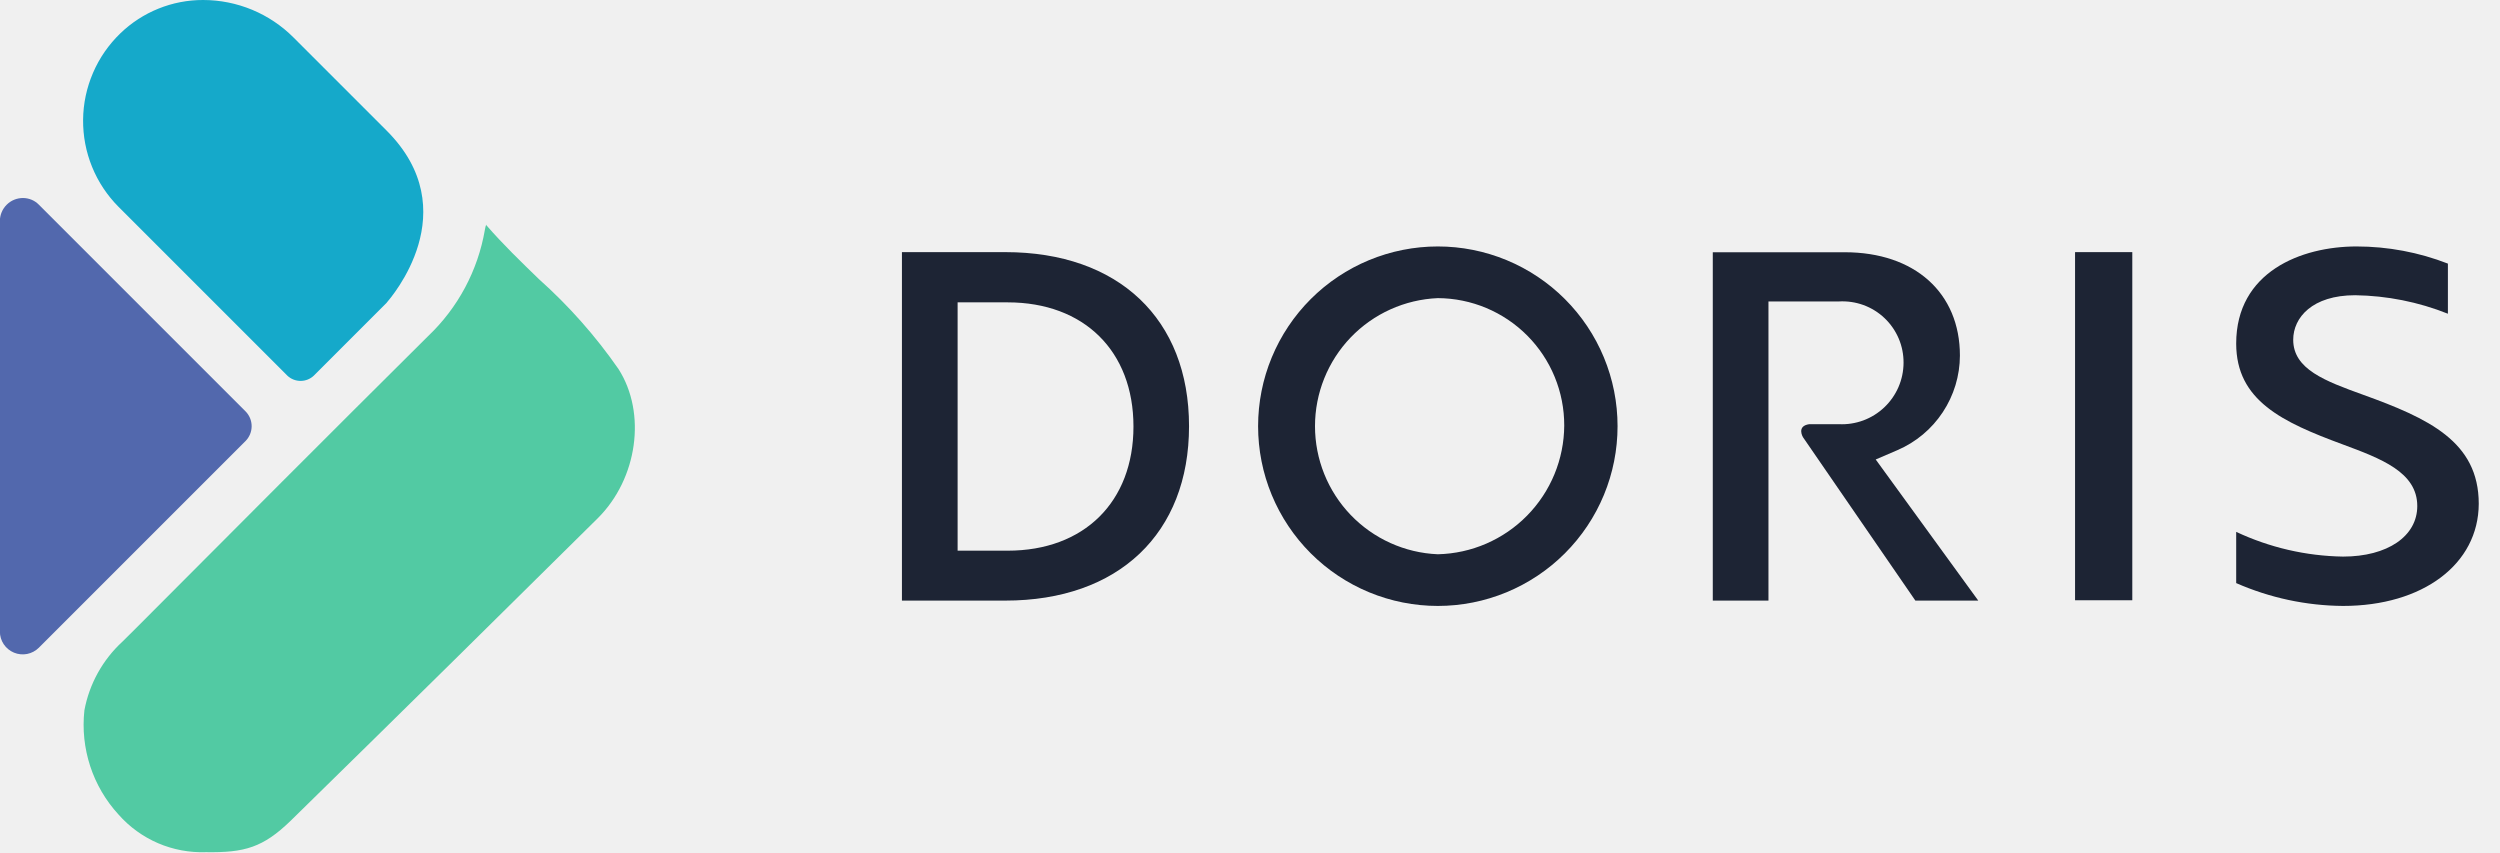
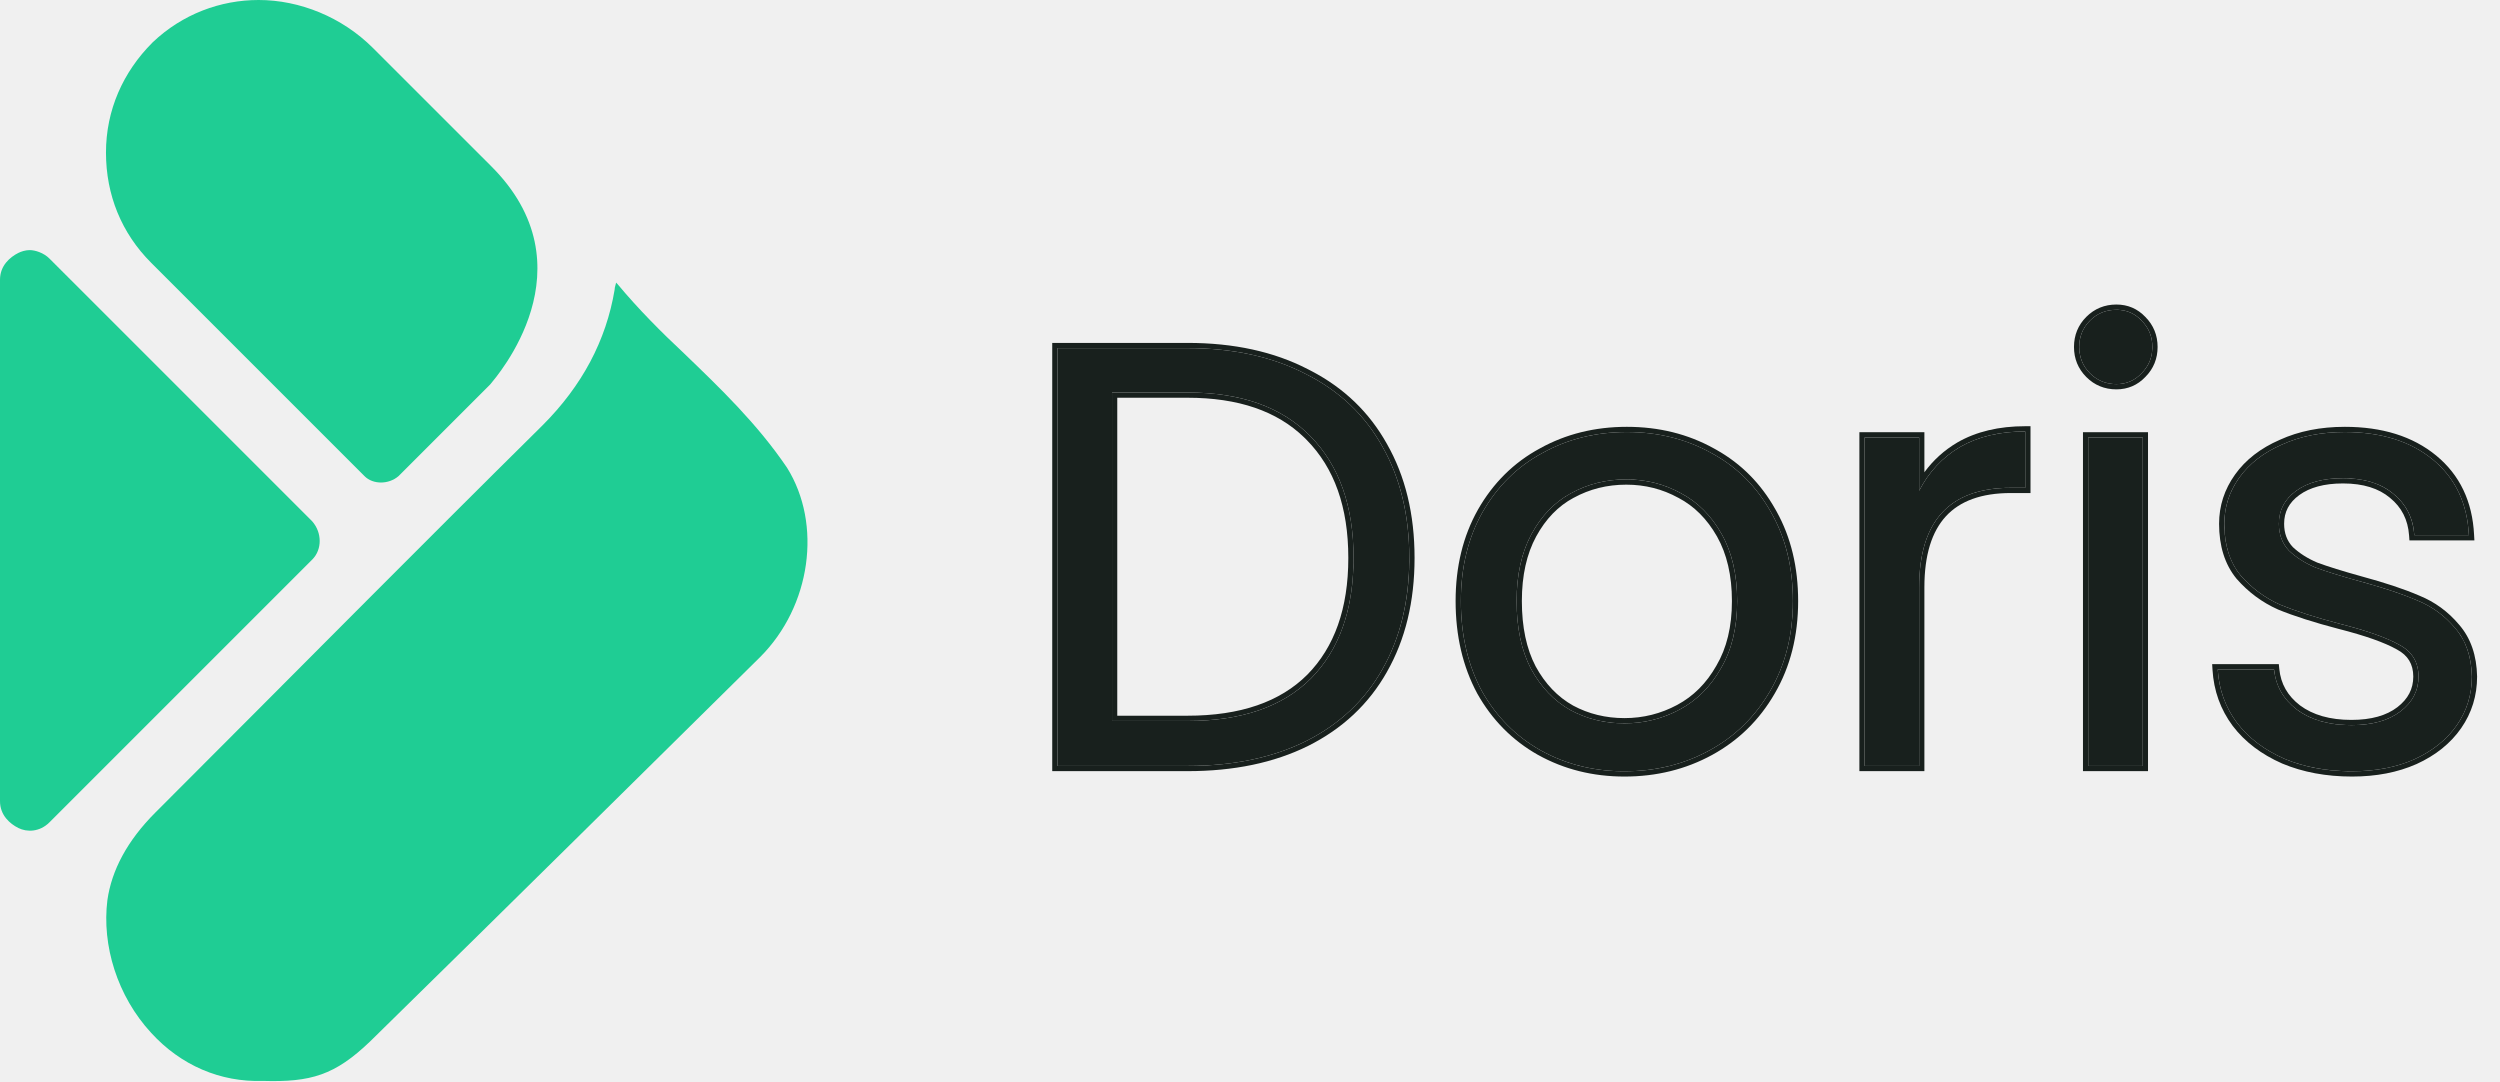
- <svg xmlns="http://www.w3.org/2000/svg" width="88" height="30" viewBox="0 0 88 30" fill="none">
-   <g clip-path="url(#clip0_163_263)">
-     <path d="M13.606 4.594L10.333 1.321C9.916 0.903 9.421 0.571 8.875 0.344C8.33 0.118 7.745 0.001 7.154 1.93118e-05C6.065 -0.003 5.017 0.419 4.234 1.176C3.825 1.571 3.498 2.043 3.274 2.565C3.049 3.087 2.93 3.649 2.925 4.217C2.92 4.786 3.027 5.35 3.242 5.876C3.456 6.402 3.774 6.881 4.175 7.283L10.114 13.222C10.24 13.342 10.407 13.408 10.58 13.408C10.754 13.408 10.921 13.342 11.047 13.222L13.602 10.666C13.763 10.474 16.437 7.421 13.606 4.594Z" fill="#15A9CA" />
-     <path d="M18.969 9.824C18.346 9.22 17.699 8.597 17.115 7.922V7.899C17.094 7.96 17.078 8.023 17.068 8.087C16.823 9.52 16.12 10.835 15.065 11.835C11.619 15.257 8.134 18.753 4.763 22.136L4.308 22.587C3.613 23.227 3.144 24.074 2.971 25.002C2.898 25.664 2.968 26.333 3.174 26.966C3.381 27.599 3.721 28.18 4.171 28.671C4.555 29.107 5.031 29.451 5.564 29.681C6.098 29.91 6.676 30.017 7.256 29.996C8.6 30.016 9.255 29.839 10.235 28.887C14.155 25.049 18.075 21.18 21.043 18.24C22.442 16.848 22.764 14.543 21.772 12.991C20.965 11.829 20.024 10.766 18.969 9.824Z" fill="#52CAA3" />
-     <path d="M-0.004 7.773V22.23C-0.004 22.39 0.043 22.545 0.131 22.677C0.22 22.809 0.345 22.912 0.492 22.973C0.639 23.034 0.801 23.05 0.957 23.019C1.113 22.988 1.256 22.911 1.368 22.799L8.644 15.523C8.781 15.385 8.858 15.197 8.858 15.002C8.858 14.807 8.781 14.619 8.644 14.481L1.368 7.205C1.295 7.13 1.208 7.071 1.112 7.031C1.015 6.991 0.912 6.97 0.808 6.97C0.594 6.97 0.388 7.054 0.237 7.205C0.085 7.355 -0.002 7.56 -0.004 7.773Z" fill="#5268AD" />
-     <path d="M31.748 21.141V8.875H35.386C39.373 8.875 41.854 11.227 41.854 15.002C41.854 18.777 39.373 21.141 35.386 21.141H31.748ZM33.708 19.384H35.468C38.161 19.384 39.898 17.668 39.898 15.014C39.898 12.36 38.161 10.643 35.468 10.643H33.708V19.384Z" fill="#1D2434" />
-     <path d="M50.612 21.329C49.781 21.329 48.958 21.165 48.19 20.847C47.423 20.529 46.725 20.063 46.138 19.476C45.55 18.888 45.084 18.191 44.766 17.423C44.448 16.656 44.285 15.833 44.285 15.002C44.285 14.171 44.448 13.348 44.766 12.581C45.084 11.813 45.55 11.116 46.138 10.528C46.725 9.941 47.423 9.475 48.19 9.157C48.958 8.839 49.781 8.675 50.612 8.675C51.443 8.675 52.265 8.839 53.033 9.157C53.8 9.475 54.498 9.941 55.085 10.528C55.673 11.116 56.139 11.813 56.457 12.581C56.775 13.348 56.938 14.171 56.938 15.002C56.938 15.833 56.775 16.656 56.457 17.423C56.139 18.191 55.673 18.888 55.085 19.476C54.498 20.063 53.8 20.529 53.033 20.847C52.265 21.165 51.443 21.329 50.612 21.329ZM50.612 10.494C49.449 10.543 48.349 11.039 47.543 11.879C46.738 12.719 46.288 13.838 46.288 15.002C46.288 16.166 46.738 17.285 47.543 18.125C48.349 18.965 49.449 19.462 50.612 19.51C51.797 19.483 52.925 18.994 53.756 18.147C54.587 17.301 55.055 16.164 55.061 14.979C55.064 13.794 54.597 12.657 53.763 11.816C52.929 10.976 51.796 10.5 50.612 10.494Z" fill="#1D2434" />
-     <path d="M75.057 8.875H73.042V21.129H75.057V8.875Z" fill="#1D2434" />
-     <path d="M82.474 21.329C81.179 21.319 79.9 21.045 78.714 20.525V18.722C79.892 19.274 81.173 19.571 82.474 19.592C84.042 19.592 85.088 18.875 85.088 17.813C85.088 16.617 83.81 16.143 82.458 15.641C80.337 14.857 78.714 14.1 78.714 12.093C78.714 9.573 80.996 8.675 82.952 8.675C84.052 8.676 85.141 8.88 86.166 9.279V11.043C85.127 10.628 84.02 10.408 82.901 10.392C81.396 10.392 80.721 11.176 80.721 11.96C80.721 12.999 81.85 13.414 83.175 13.893C85.488 14.728 87.252 15.543 87.252 17.734C87.244 19.859 85.284 21.329 82.474 21.329Z" fill="#1D2434" />
-     <path d="M66.025 16.174L66.79 15.845C67.441 15.565 67.996 15.101 68.386 14.509C68.777 13.918 68.987 13.225 68.989 12.517C68.989 10.306 67.397 8.879 64.935 8.879H60.29V21.141H62.25V10.611H64.728C65.021 10.594 65.316 10.637 65.592 10.737C65.869 10.838 66.122 10.995 66.335 11.197C66.549 11.4 66.718 11.644 66.834 11.915C66.949 12.185 67.007 12.477 67.005 12.771C67.004 13.065 66.943 13.355 66.827 13.624C66.71 13.893 66.541 14.136 66.328 14.338C66.115 14.54 65.863 14.697 65.588 14.799C65.313 14.9 65.02 14.946 64.728 14.931H63.685C63.226 14.998 63.465 15.39 63.465 15.39L67.421 21.141H69.635L66.025 16.174Z" fill="#1D2434" />
-   </g>
-   <defs>
-     <clipPath id="clip0_163_263">
-       <rect width="87.244" height="30" fill="white" />
-     </clipPath>
-   </defs>
+ <svg xmlns="http://www.w3.org/2000/svg" width="74" height="32" viewBox="0 0 74 32" fill="none">
+   <path d="M14.513 4.893L11.041 1.422C10.121 0.502 8.867 7.62939e-06 7.654 7.62939e-06C6.525 7.62939e-06 5.395 0.418 4.517 1.255C3.639 2.133 3.137 3.262 3.137 4.517C3.137 5.772 3.597 6.901 4.475 7.779L10.791 14.095C11.041 14.345 11.502 14.345 11.794 14.095L14.513 11.376C14.68 11.167 17.566 7.905 14.513 4.893Z" fill="#1FCD94" />
+   <path d="M20.243 10.456C19.573 9.829 18.904 9.159 18.277 8.407C18.277 8.407 18.277 8.407 18.235 8.365C18.235 8.407 18.193 8.49 18.193 8.574C17.942 10.079 17.231 11.418 16.06 12.589C12.38 16.228 8.657 19.992 5.061 23.588L4.601 24.049C3.764 24.885 3.304 25.763 3.179 26.642C3.011 27.98 3.471 29.486 4.475 30.573C5.353 31.535 6.524 32.037 7.779 31.995C9.201 32.037 9.912 31.828 10.958 30.824C15.14 26.725 19.323 22.585 22.501 19.448C24.007 17.942 24.341 15.517 23.296 13.844C22.417 12.547 21.33 11.502 20.243 10.456Z" fill="#1FCD94" />
+   <path d="M0 8.281V23.714C0 24.132 0.293 24.383 0.544 24.509C0.795 24.634 1.171 24.634 1.464 24.341L9.243 16.562C9.536 16.269 9.536 15.768 9.243 15.433L1.464 7.654C1.297 7.486 1.046 7.403 0.878 7.403C0.753 7.403 0.627 7.445 0.544 7.486C0.293 7.612 0 7.863 0 8.281Z" fill="#1FCD94" />
+   <path d="M69.619 22.83C68.874 22.83 68.206 22.706 67.614 22.458C67.023 22.198 66.556 21.843 66.213 21.393C65.87 20.932 65.68 20.406 65.645 19.814H67.313C67.36 20.299 67.585 20.695 67.987 21.003C68.401 21.311 68.939 21.464 69.601 21.464C70.216 21.464 70.701 21.328 71.056 21.056C71.411 20.784 71.588 20.441 71.588 20.027C71.588 19.602 71.399 19.288 71.021 19.087C70.642 18.874 70.057 18.667 69.264 18.466C68.543 18.277 67.951 18.087 67.49 17.898C67.041 17.697 66.65 17.407 66.319 17.029C66 16.639 65.84 16.13 65.84 15.503C65.84 15.007 65.988 14.551 66.284 14.137C66.579 13.723 66.999 13.398 67.543 13.161C68.087 12.913 68.708 12.789 69.406 12.789C70.482 12.789 71.352 13.061 72.014 13.605C72.676 14.149 73.031 14.894 73.079 15.84H71.464C71.429 15.332 71.222 14.924 70.843 14.616C70.477 14.309 69.98 14.155 69.353 14.155C68.773 14.155 68.312 14.279 67.969 14.527C67.626 14.776 67.455 15.101 67.455 15.503C67.455 15.823 67.555 16.089 67.756 16.302C67.969 16.503 68.229 16.668 68.537 16.798C68.856 16.917 69.294 17.053 69.85 17.206C70.547 17.396 71.115 17.585 71.553 17.774C71.99 17.951 72.363 18.224 72.671 18.59C72.99 18.957 73.155 19.436 73.167 20.027C73.167 20.559 73.019 21.038 72.724 21.464C72.428 21.89 72.008 22.227 71.464 22.476C70.932 22.712 70.317 22.83 69.619 22.83Z" fill="#18201D" />
+   <path d="M67.453 19.659L67.467 19.799C67.51 20.239 67.712 20.597 68.081 20.88C68.461 21.162 68.964 21.309 69.601 21.309V21.464L69.478 21.462C68.872 21.444 68.375 21.291 67.987 21.003C67.585 20.695 67.36 20.299 67.312 19.814H65.645C65.68 20.406 65.87 20.932 66.213 21.393C66.556 21.843 67.023 22.198 67.614 22.458C68.168 22.691 68.79 22.814 69.48 22.829L69.619 22.83C70.317 22.83 70.932 22.712 71.464 22.476C72.008 22.227 72.428 21.89 72.724 21.464C73.019 21.038 73.167 20.559 73.167 20.027C73.155 19.436 72.99 18.957 72.67 18.59C72.363 18.224 71.99 17.951 71.553 17.774C71.17 17.608 70.687 17.443 70.105 17.277L69.85 17.206C69.294 17.053 68.856 16.917 68.537 16.798C68.229 16.668 67.969 16.503 67.756 16.302C67.555 16.089 67.454 15.822 67.454 15.503C67.454 15.126 67.605 14.817 67.907 14.575L67.969 14.527C68.312 14.279 68.773 14.155 69.353 14.155L69.469 14.157C70.041 14.175 70.499 14.328 70.843 14.616C71.21 14.914 71.415 15.306 71.46 15.793L71.464 15.84H73.078C73.033 14.924 72.698 14.196 72.075 13.656L72.014 13.605C71.352 13.061 70.482 12.789 69.406 12.789C68.708 12.789 68.087 12.913 67.543 13.161C66.999 13.398 66.579 13.723 66.284 14.137L66.23 14.215C65.97 14.608 65.84 15.037 65.84 15.503L65.842 15.619C65.861 16.193 66.02 16.663 66.319 17.029C66.65 17.407 67.04 17.697 67.49 17.898C67.951 18.087 68.543 18.277 69.264 18.466C70.056 18.667 70.642 18.874 71.02 19.087C71.399 19.288 71.588 19.602 71.588 20.027C71.588 20.441 71.411 20.784 71.056 21.056C70.701 21.328 70.216 21.464 69.601 21.464V21.309C70.195 21.309 70.642 21.178 70.962 20.933C71.281 20.688 71.433 20.389 71.433 20.027C71.433 19.838 71.391 19.682 71.313 19.553C71.236 19.424 71.116 19.314 70.948 19.224L70.944 19.222C70.584 19.02 70.014 18.817 69.226 18.616L69.225 18.616C68.499 18.426 67.901 18.235 67.431 18.042L67.429 18.041L67.427 18.04C66.956 17.83 66.548 17.526 66.202 17.131L66.2 17.129L66.199 17.127C65.852 16.703 65.685 16.157 65.685 15.503C65.685 14.973 65.843 14.487 66.157 14.047C66.471 13.607 66.914 13.266 67.479 13.02C68.046 12.761 68.69 12.634 69.406 12.634C70.509 12.634 71.416 12.913 72.112 13.485C72.812 14.06 73.184 14.848 73.233 15.832L73.242 15.995H71.319L71.309 15.851C71.276 15.383 71.088 15.016 70.745 14.737L70.743 14.735C70.412 14.457 69.955 14.31 69.353 14.31C68.794 14.31 68.368 14.43 68.06 14.653C67.755 14.874 67.61 15.154 67.61 15.503C67.61 15.786 67.697 16.012 67.867 16.193C68.063 16.377 68.305 16.531 68.595 16.654C68.908 16.77 69.339 16.904 69.89 17.057C70.59 17.246 71.165 17.437 71.611 17.63C72.072 17.817 72.464 18.104 72.787 18.488H72.787C73.136 18.888 73.31 19.405 73.322 20.024V20.027C73.322 20.59 73.165 21.1 72.851 21.553C72.537 22.005 72.094 22.359 71.528 22.617L71.527 22.617C70.971 22.864 70.334 22.986 69.619 22.986C68.856 22.986 68.167 22.858 67.554 22.601L67.553 22.601L67.552 22.6C66.94 22.331 66.45 21.961 66.089 21.488L66.088 21.487L66.088 21.486C65.726 21 65.527 20.444 65.49 19.824L65.48 19.659H67.453Z" fill="#18201D" />
+   <path d="M62.645 11.37C62.338 11.37 62.077 11.263 61.864 11.05C61.652 10.837 61.545 10.577 61.545 10.27C61.545 9.962 61.652 9.702 61.864 9.489C62.077 9.276 62.338 9.17 62.645 9.17C62.941 9.17 63.189 9.276 63.39 9.489C63.603 9.702 63.71 9.962 63.71 10.27C63.71 10.577 63.603 10.837 63.39 11.05C63.189 11.263 62.941 11.37 62.645 11.37ZM63.426 12.948V22.671H61.811V12.948H63.426Z" fill="#18201D" />
+   <path d="M63.426 12.948H61.811V22.671H63.426V12.948ZM63.71 10.27C63.71 9.962 63.603 9.702 63.39 9.489C63.202 9.289 62.972 9.183 62.7 9.171L62.645 9.17C62.338 9.17 62.077 9.276 61.864 9.489L61.826 9.529C61.639 9.735 61.545 9.981 61.545 10.27L61.546 10.327C61.559 10.609 61.665 10.851 61.864 11.05C62.064 11.25 62.305 11.356 62.588 11.368L62.645 11.37C62.941 11.37 63.189 11.263 63.39 11.05C63.59 10.851 63.696 10.609 63.708 10.327L63.71 10.27ZM63.581 22.826H61.656V12.793H63.581V22.826ZM63.865 10.27C63.865 10.616 63.744 10.915 63.503 11.157C63.272 11.401 62.983 11.525 62.645 11.525C62.297 11.525 61.997 11.403 61.755 11.16C61.512 10.917 61.39 10.617 61.39 10.27C61.39 9.922 61.512 9.622 61.755 9.379C61.997 9.137 62.297 9.014 62.645 9.014C62.983 9.014 63.272 9.138 63.503 9.382H63.503C63.744 9.625 63.865 9.923 63.865 10.27Z" fill="#18201D" />
+   <path d="M56.807 14.527C57.091 13.972 57.493 13.54 58.014 13.232C58.546 12.925 59.191 12.771 59.947 12.771V14.439H59.522C57.712 14.439 56.807 15.42 56.807 17.384V22.671H55.193V12.948H56.807V14.527Z" fill="#18201D" />
+   <path d="M56.807 17.384C56.807 15.451 57.684 14.47 59.438 14.44L59.522 14.439H59.947V12.771C59.191 12.771 58.546 12.925 58.014 13.232C57.493 13.54 57.091 13.972 56.807 14.527V12.948H55.193V22.671H56.807V17.384ZM56.962 13.979C57.224 13.621 57.548 13.327 57.935 13.099L57.936 13.098C58.497 12.774 59.169 12.616 59.947 12.616H60.103V14.594H59.522C58.644 14.594 58.014 14.832 57.6 15.28C57.184 15.732 56.962 16.423 56.962 17.384V22.826H55.038V12.793H56.962V13.979Z" fill="#18201D" />
+   <path d="M48.085 22.83C47.174 22.83 46.346 22.623 45.601 22.209C44.868 21.796 44.288 21.21 43.862 20.453C43.449 19.684 43.242 18.797 43.242 17.792C43.242 16.798 43.455 15.923 43.88 15.166C44.318 14.397 44.909 13.812 45.654 13.41C46.4 12.996 47.233 12.789 48.156 12.789C49.078 12.789 49.912 12.996 50.657 13.41C51.403 13.812 51.988 14.392 52.414 15.148C52.851 15.905 53.07 16.787 53.07 17.792C53.07 18.797 52.846 19.684 52.396 20.453C51.958 21.21 51.361 21.796 50.604 22.209C49.847 22.623 49.008 22.83 48.085 22.83ZM48.085 21.411C48.664 21.411 49.209 21.275 49.717 21.003C50.226 20.731 50.634 20.323 50.941 19.779C51.261 19.235 51.42 18.573 51.42 17.792C51.42 17.011 51.267 16.349 50.959 15.805C50.651 15.261 50.249 14.859 49.753 14.598C49.256 14.326 48.718 14.19 48.138 14.19C47.547 14.19 47.003 14.326 46.506 14.598C46.021 14.859 45.631 15.261 45.335 15.805C45.039 16.349 44.892 17.011 44.892 17.792C44.892 18.584 45.033 19.253 45.317 19.797C45.613 20.341 46.003 20.749 46.488 21.021C46.973 21.281 47.505 21.411 48.085 21.411Z" fill="#18201D" />
+   <path d="M53.07 17.792C53.07 16.787 52.851 15.905 52.414 15.149C52.001 14.415 51.439 13.848 50.727 13.448L50.657 13.41C49.912 12.996 49.078 12.789 48.156 12.789C47.233 12.789 46.4 12.996 45.654 13.41C44.909 13.812 44.318 14.397 43.88 15.166C43.455 15.923 43.242 16.798 43.242 17.792C43.242 18.797 43.449 19.684 43.862 20.453C44.288 21.21 44.868 21.796 45.601 22.209C46.323 22.61 47.123 22.817 48 22.83L48.085 22.83C48.979 22.83 49.795 22.636 50.533 22.248L50.604 22.209C51.361 21.796 51.958 21.21 52.396 20.453C52.831 19.708 53.056 18.852 53.069 17.886L53.07 17.792ZM51.265 17.792C51.265 17.031 51.115 16.397 50.824 15.881C50.529 15.36 50.148 14.981 49.681 14.736L49.679 14.735L49.678 14.735C49.205 14.475 48.692 14.346 48.138 14.346C47.572 14.346 47.053 14.476 46.581 14.735L46.579 14.735C46.124 14.979 45.755 15.358 45.471 15.879C45.191 16.395 45.047 17.03 45.047 17.792C45.047 18.566 45.185 19.208 45.455 19.724C45.738 20.245 46.108 20.629 46.564 20.885C47.024 21.132 47.531 21.256 48.085 21.256V21.411L47.977 21.41C47.439 21.394 46.943 21.265 46.488 21.021C46.003 20.749 45.613 20.341 45.317 19.797C45.033 19.253 44.891 18.584 44.891 17.792C44.892 17.036 45.03 16.39 45.308 15.856L45.335 15.805C45.621 15.278 45.997 14.884 46.461 14.623L46.506 14.598C47.003 14.326 47.547 14.19 48.138 14.19L48.246 14.192C48.785 14.208 49.287 14.343 49.752 14.598C50.249 14.859 50.651 15.261 50.959 15.805C51.267 16.349 51.42 17.011 51.42 17.792C51.42 18.572 51.261 19.235 50.941 19.779C50.634 20.323 50.226 20.731 49.717 21.003L49.621 21.052C49.14 21.291 48.628 21.411 48.085 21.411V21.256C48.639 21.256 49.158 21.126 49.644 20.866C50.124 20.609 50.512 20.223 50.806 19.702L50.807 19.701L50.807 19.7C51.11 19.185 51.265 18.551 51.265 17.792ZM53.225 17.792C53.225 18.821 52.995 19.735 52.53 20.531C52.079 21.312 51.461 21.918 50.679 22.346C49.897 22.773 49.032 22.986 48.085 22.986C47.15 22.986 46.295 22.773 45.526 22.345L45.525 22.345C44.766 21.916 44.166 21.31 43.727 20.529L43.727 20.528L43.726 20.527C43.298 19.732 43.086 18.819 43.086 17.792C43.086 16.776 43.304 15.873 43.745 15.09L43.745 15.089C44.197 14.296 44.809 13.69 45.581 13.273C46.35 12.846 47.21 12.634 48.156 12.634C49.102 12.634 49.961 12.846 50.731 13.273L50.803 13.313C51.54 13.727 52.122 14.314 52.548 15.071L52.59 15.145C53.015 15.912 53.225 16.796 53.225 17.792Z" fill="#18201D" />
+   <path d="M35.151 10.305C36.499 10.305 37.664 10.559 38.646 11.068C39.64 11.565 40.397 12.28 40.917 13.215C41.449 14.149 41.715 15.249 41.715 16.515C41.715 17.78 41.449 18.88 40.917 19.814C40.397 20.737 39.64 21.447 38.646 21.943C37.664 22.428 36.499 22.671 35.151 22.671H31.301V10.305H35.151ZM35.151 21.34C36.748 21.34 37.966 20.92 38.806 20.081C39.645 19.229 40.065 18.04 40.065 16.515C40.065 14.977 39.64 13.777 38.788 12.913C37.948 12.05 36.736 11.618 35.151 11.618H32.916V21.34H35.151Z" fill="#18201D" />
+   <path d="M41.715 16.515C41.715 15.249 41.449 14.149 40.917 13.215C40.397 12.28 39.64 11.565 38.646 11.068C37.664 10.559 36.499 10.305 35.151 10.305V10.15C36.518 10.15 37.708 10.408 38.715 10.929L38.81 10.978C39.784 11.485 40.532 12.206 41.052 13.138C41.6 14.099 41.871 15.227 41.871 16.515C41.871 17.802 41.6 18.929 41.052 19.89L41.052 19.891C40.516 20.841 39.735 21.572 38.715 22.082L38.715 22.082C37.707 22.58 36.518 22.826 35.151 22.826H31.146V10.15H35.151V10.305H31.301V22.671H35.151L35.277 22.67C36.53 22.656 37.623 22.428 38.553 21.988L38.646 21.943C39.64 21.447 40.397 20.737 40.917 19.814C41.432 18.909 41.699 17.849 41.715 16.633L41.715 16.515ZM39.91 16.515C39.91 15.006 39.493 13.849 38.678 13.022L38.6 12.945C37.801 12.171 36.659 11.773 35.151 11.773H33.071V21.185H35.151V21.34H32.916V11.618H35.151C36.736 11.618 37.948 12.05 38.788 12.913C39.64 13.777 40.066 14.977 40.066 16.515L40.064 16.657C40.039 18.114 39.619 19.256 38.806 20.08C37.966 20.92 36.748 21.34 35.151 21.34V21.185C36.721 21.185 37.894 20.772 38.696 19.971C39.499 19.156 39.91 18.011 39.91 16.515Z" fill="#18201D" />
</svg>
